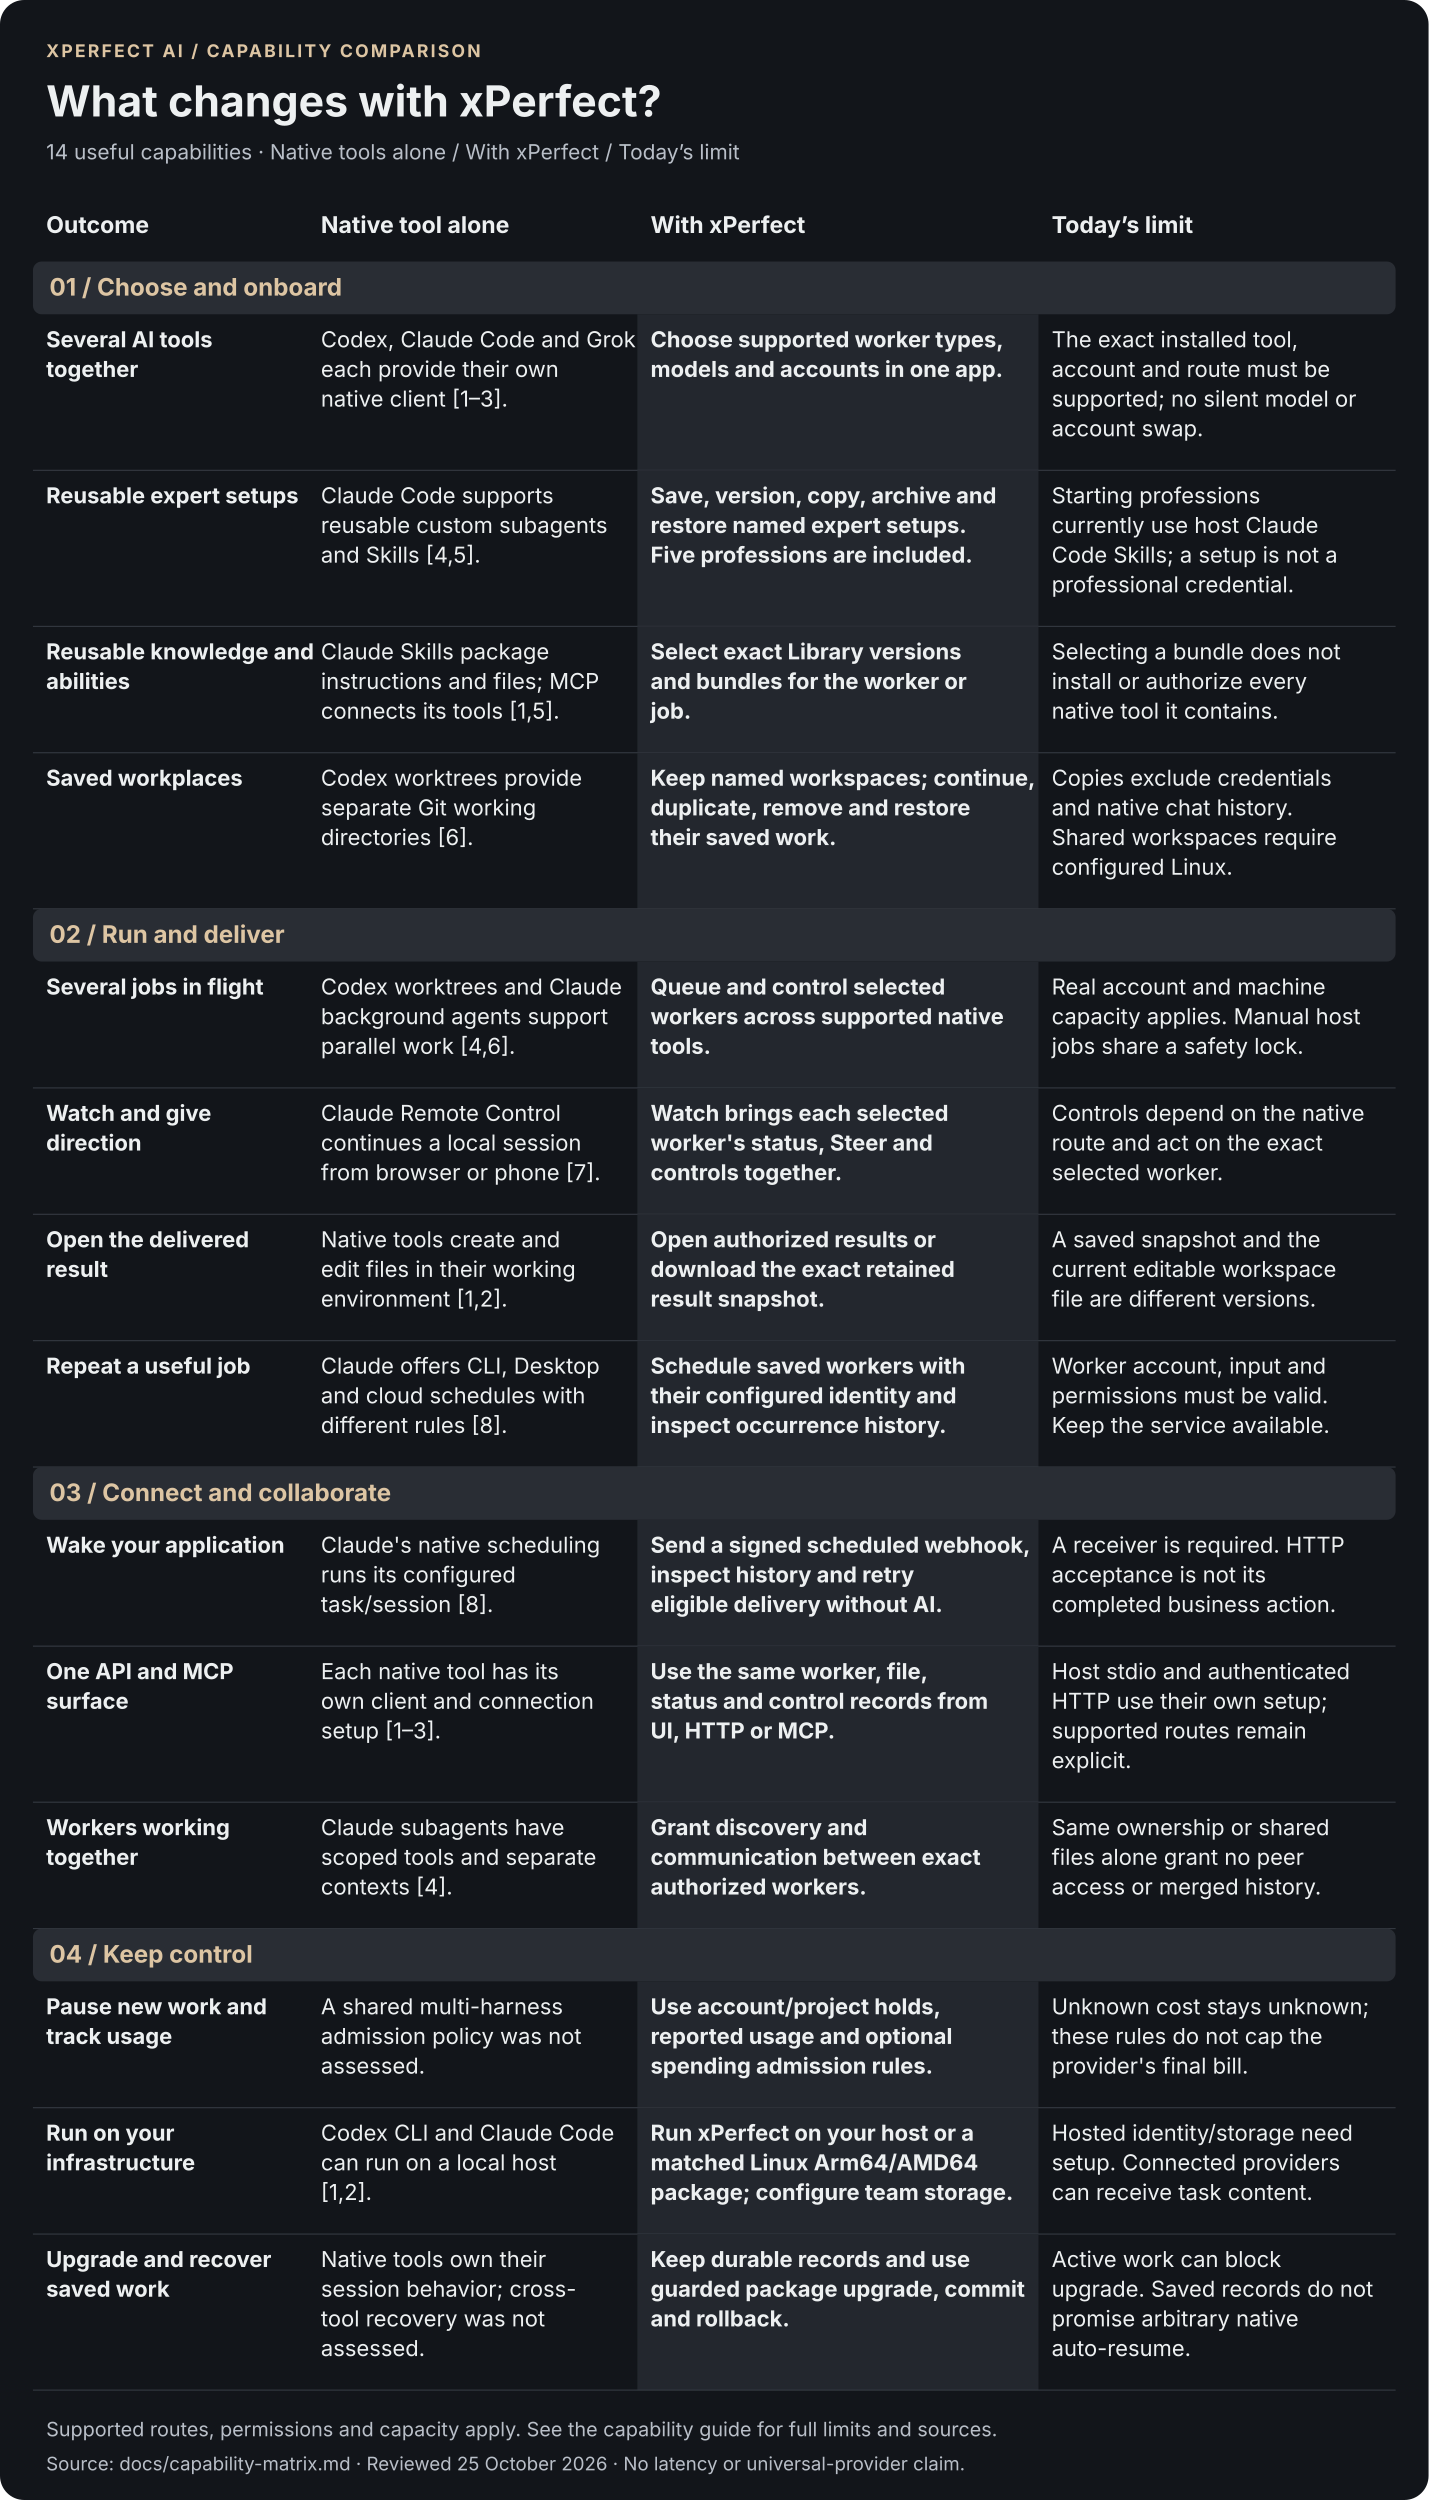
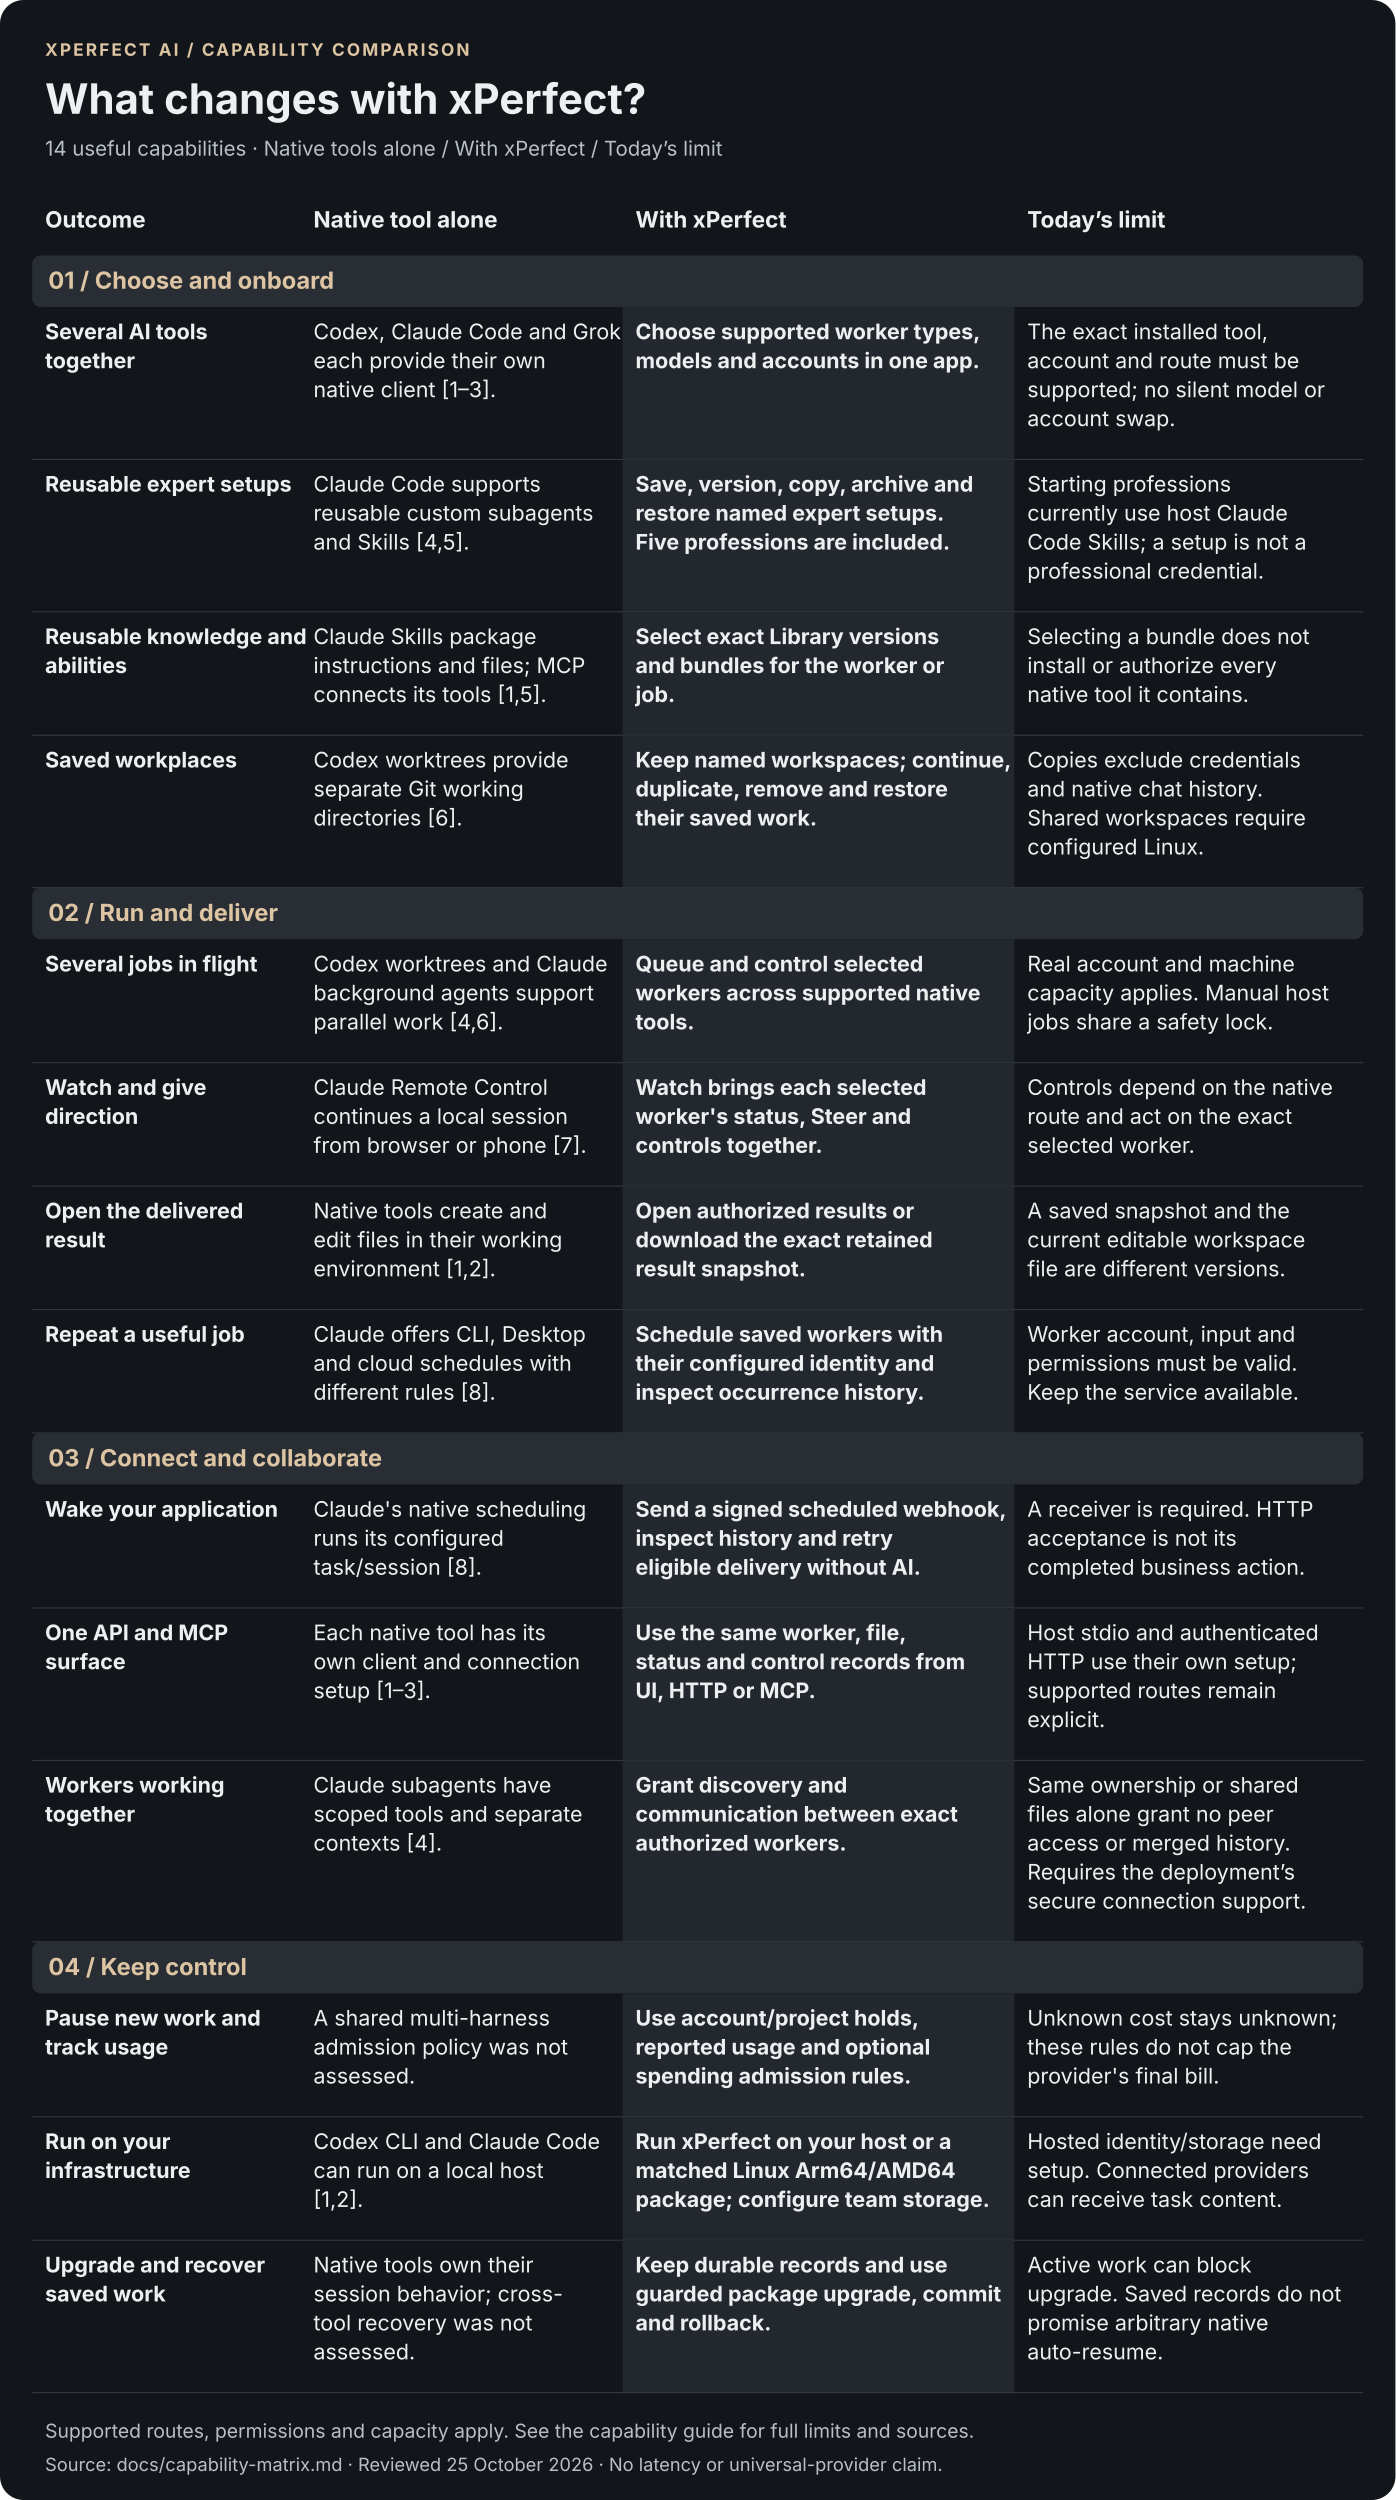
- <svg xmlns="http://www.w3.org/2000/svg" width="1300" viewBox="0 0 1300 2275" role="img" aria-labelledby="title desc">
+ <svg xmlns="http://www.w3.org/2000/svg" width="1300" viewBox="0 0 1300 2329" role="img" aria-labelledby="title desc">
  <style>text{font-family:Inter,Segoe UI,Arial,sans-serif;fill:#edf0f1}.small{fill:#b9bfc8}.heading{fill:#ddc5a3;font-weight:700}</style>
-   <rect width="1300" height="2275" rx="22" fill="#12151a" />
+   <rect width="1300" height="2329" rx="22" fill="#12151a" />
  <text x="42" y="52" font-size="16" class="heading" letter-spacing="2">XPERFECT AI / CAPABILITY COMPARISON</text>
  <text x="42" y="106" font-size="39" font-weight="700">What changes with xPerfect?</text>
  <text x="42" y="145" font-size="19" class="small">14 useful capabilities · Native tools alone / With xPerfect / Today’s limit</text>
  <text x="42" y="212" font-size="21" font-weight="700">Outcome</text>
  <text x="292" y="212" font-size="21" font-weight="700">Native tool alone</text>
  <text x="592" y="212" font-size="21" font-weight="700">With xPerfect</text>
  <text x="957" y="212" font-size="21" font-weight="700">Today’s limit</text>
  <rect x="30" y="238" width="1240" height="48" rx="8" fill="#292d34" />
  <text x="45" y="269" font-size="22" class="heading">01 / Choose and onboard</text>
  <rect x="580" y="286" width="365" height="142" fill="#23272e" />
  <text x="42" y="316" font-size="20" font-weight="650">Several AI tools</text>
  <text x="42" y="343" font-size="20" font-weight="650">together</text>
  <text x="292" y="316" font-size="20">Codex, Claude Code and Grok</text>
  <text x="292" y="343" font-size="20">each provide their own</text>
  <text x="292" y="370" font-size="20">native client [1–3].</text>
  <text x="592" y="316" font-size="20" font-weight="650">Choose supported worker types,</text>
  <text x="592" y="343" font-size="20" font-weight="650">models and accounts in one app.</text>
  <text x="957" y="316" font-size="20">The exact installed tool,</text>
  <text x="957" y="343" font-size="20">account and route must be</text>
  <text x="957" y="370" font-size="20">supported; no silent model or</text>
  <text x="957" y="397" font-size="20">account swap.</text>
  <path d="M30 428H1270" stroke="#343941" />
  <rect x="580" y="428" width="365" height="142" fill="#23272e" />
  <text x="42" y="458" font-size="20" font-weight="650">Reusable expert setups</text>
  <text x="292" y="458" font-size="20">Claude Code supports</text>
  <text x="292" y="485" font-size="20">reusable custom subagents</text>
  <text x="292" y="512" font-size="20">and Skills [4,5].</text>
  <text x="592" y="458" font-size="20" font-weight="650">Save, version, copy, archive and</text>
  <text x="592" y="485" font-size="20" font-weight="650">restore named expert setups.</text>
  <text x="592" y="512" font-size="20" font-weight="650">Five professions are included.</text>
  <text x="957" y="458" font-size="20">Starting professions</text>
  <text x="957" y="485" font-size="20">currently use host Claude</text>
  <text x="957" y="512" font-size="20">Code Skills; a setup is not a</text>
  <text x="957" y="539" font-size="20">professional credential.</text>
  <path d="M30 570H1270" stroke="#343941" />
  <rect x="580" y="570" width="365" height="115" fill="#23272e" />
  <text x="42" y="600" font-size="20" font-weight="650">Reusable knowledge and</text>
  <text x="42" y="627" font-size="20" font-weight="650">abilities</text>
  <text x="292" y="600" font-size="20">Claude Skills package</text>
  <text x="292" y="627" font-size="20">instructions and files; MCP</text>
  <text x="292" y="654" font-size="20">connects its tools [1,5].</text>
  <text x="592" y="600" font-size="20" font-weight="650">Select exact Library versions</text>
  <text x="592" y="627" font-size="20" font-weight="650">and bundles for the worker or</text>
  <text x="592" y="654" font-size="20" font-weight="650">job.</text>
  <text x="957" y="600" font-size="20">Selecting a bundle does not</text>
  <text x="957" y="627" font-size="20">install or authorize every</text>
  <text x="957" y="654" font-size="20">native tool it contains.</text>
  <path d="M30 685H1270" stroke="#343941" />
  <rect x="580" y="685" width="365" height="142" fill="#23272e" />
  <text x="42" y="715" font-size="20" font-weight="650">Saved workplaces</text>
  <text x="292" y="715" font-size="20">Codex worktrees provide</text>
  <text x="292" y="742" font-size="20">separate Git working</text>
  <text x="292" y="769" font-size="20">directories [6].</text>
  <text x="592" y="715" font-size="20" font-weight="650">Keep named workspaces; continue,</text>
  <text x="592" y="742" font-size="20" font-weight="650">duplicate, remove and restore</text>
  <text x="592" y="769" font-size="20" font-weight="650">their saved work.</text>
  <text x="957" y="715" font-size="20">Copies exclude credentials</text>
  <text x="957" y="742" font-size="20">and native chat history.</text>
  <text x="957" y="769" font-size="20">Shared workspaces require</text>
  <text x="957" y="796" font-size="20">configured Linux.</text>
  <path d="M30 827H1270" stroke="#343941" />
  <rect x="30" y="827" width="1240" height="48" rx="8" fill="#292d34" />
  <text x="45" y="858" font-size="22" class="heading">02 / Run and deliver</text>
  <rect x="580" y="875" width="365" height="115" fill="#23272e" />
  <text x="42" y="905" font-size="20" font-weight="650">Several jobs in flight</text>
  <text x="292" y="905" font-size="20">Codex worktrees and Claude</text>
  <text x="292" y="932" font-size="20">background agents support</text>
  <text x="292" y="959" font-size="20">parallel work [4,6].</text>
  <text x="592" y="905" font-size="20" font-weight="650">Queue and control selected</text>
  <text x="592" y="932" font-size="20" font-weight="650">workers across supported native</text>
  <text x="592" y="959" font-size="20" font-weight="650">tools.</text>
  <text x="957" y="905" font-size="20">Real account and machine</text>
  <text x="957" y="932" font-size="20">capacity applies. Manual host</text>
  <text x="957" y="959" font-size="20">jobs share a safety lock.</text>
  <path d="M30 990H1270" stroke="#343941" />
  <rect x="580" y="990" width="365" height="115" fill="#23272e" />
  <text x="42" y="1020" font-size="20" font-weight="650">Watch and give</text>
  <text x="42" y="1047" font-size="20" font-weight="650">direction</text>
  <text x="292" y="1020" font-size="20">Claude Remote Control</text>
  <text x="292" y="1047" font-size="20">continues a local session</text>
  <text x="292" y="1074" font-size="20">from browser or phone [7].</text>
  <text x="592" y="1020" font-size="20" font-weight="650">Watch brings each selected</text>
  <text x="592" y="1047" font-size="20" font-weight="650">worker's status, Steer and</text>
  <text x="592" y="1074" font-size="20" font-weight="650">controls together.</text>
  <text x="957" y="1020" font-size="20">Controls depend on the native</text>
  <text x="957" y="1047" font-size="20">route and act on the exact</text>
  <text x="957" y="1074" font-size="20">selected worker.</text>
  <path d="M30 1105H1270" stroke="#343941" />
  <rect x="580" y="1105" width="365" height="115" fill="#23272e" />
  <text x="42" y="1135" font-size="20" font-weight="650">Open the delivered</text>
  <text x="42" y="1162" font-size="20" font-weight="650">result</text>
  <text x="292" y="1135" font-size="20">Native tools create and</text>
  <text x="292" y="1162" font-size="20">edit files in their working</text>
  <text x="292" y="1189" font-size="20">environment [1,2].</text>
  <text x="592" y="1135" font-size="20" font-weight="650">Open authorized results or</text>
  <text x="592" y="1162" font-size="20" font-weight="650">download the exact retained</text>
  <text x="592" y="1189" font-size="20" font-weight="650">result snapshot.</text>
  <text x="957" y="1135" font-size="20">A saved snapshot and the</text>
  <text x="957" y="1162" font-size="20">current editable workspace</text>
  <text x="957" y="1189" font-size="20">file are different versions.</text>
  <path d="M30 1220H1270" stroke="#343941" />
  <rect x="580" y="1220" width="365" height="115" fill="#23272e" />
  <text x="42" y="1250" font-size="20" font-weight="650">Repeat a useful job</text>
  <text x="292" y="1250" font-size="20">Claude offers CLI, Desktop</text>
  <text x="292" y="1277" font-size="20">and cloud schedules with</text>
  <text x="292" y="1304" font-size="20">different rules [8].</text>
  <text x="592" y="1250" font-size="20" font-weight="650">Schedule saved workers with</text>
  <text x="592" y="1277" font-size="20" font-weight="650">their configured identity and</text>
  <text x="592" y="1304" font-size="20" font-weight="650">inspect occurrence history.</text>
  <text x="957" y="1250" font-size="20">Worker account, input and</text>
  <text x="957" y="1277" font-size="20">permissions must be valid.</text>
  <text x="957" y="1304" font-size="20">Keep the service available.</text>
  <path d="M30 1335H1270" stroke="#343941" />
  <rect x="30" y="1335" width="1240" height="48" rx="8" fill="#292d34" />
  <text x="45" y="1366" font-size="22" class="heading">03 / Connect and collaborate</text>
  <rect x="580" y="1383" width="365" height="115" fill="#23272e" />
  <text x="42" y="1413" font-size="20" font-weight="650">Wake your application</text>
  <text x="292" y="1413" font-size="20">Claude's native scheduling</text>
  <text x="292" y="1440" font-size="20">runs its configured</text>
  <text x="292" y="1467" font-size="20">task/session [8].</text>
  <text x="592" y="1413" font-size="20" font-weight="650">Send a signed scheduled webhook,</text>
  <text x="592" y="1440" font-size="20" font-weight="650">inspect history and retry</text>
  <text x="592" y="1467" font-size="20" font-weight="650">eligible delivery without AI.</text>
  <text x="957" y="1413" font-size="20">A receiver is required. HTTP</text>
  <text x="957" y="1440" font-size="20">acceptance is not its</text>
  <text x="957" y="1467" font-size="20">completed business action.</text>
  <path d="M30 1498H1270" stroke="#343941" />
  <rect x="580" y="1498" width="365" height="142" fill="#23272e" />
  <text x="42" y="1528" font-size="20" font-weight="650">One API and MCP</text>
  <text x="42" y="1555" font-size="20" font-weight="650">surface</text>
  <text x="292" y="1528" font-size="20">Each native tool has its</text>
  <text x="292" y="1555" font-size="20">own client and connection</text>
  <text x="292" y="1582" font-size="20">setup [1–3].</text>
  <text x="592" y="1528" font-size="20" font-weight="650">Use the same worker, file,</text>
  <text x="592" y="1555" font-size="20" font-weight="650">status and control records from</text>
  <text x="592" y="1582" font-size="20" font-weight="650">UI, HTTP or MCP.</text>
  <text x="957" y="1528" font-size="20">Host stdio and authenticated</text>
  <text x="957" y="1555" font-size="20">HTTP use their own setup;</text>
  <text x="957" y="1582" font-size="20">supported routes remain</text>
  <text x="957" y="1609" font-size="20">explicit.</text>
  <path d="M30 1640H1270" stroke="#343941" />
-   <rect x="580" y="1640" width="365" height="115" fill="#23272e" />
+   <rect x="580" y="1640" width="365" height="169" fill="#23272e" />
  <text x="42" y="1670" font-size="20" font-weight="650">Workers working</text>
  <text x="42" y="1697" font-size="20" font-weight="650">together</text>
  <text x="292" y="1670" font-size="20">Claude subagents have</text>
  <text x="292" y="1697" font-size="20">scoped tools and separate</text>
  <text x="292" y="1724" font-size="20">contexts [4].</text>
  <text x="592" y="1670" font-size="20" font-weight="650">Grant discovery and</text>
  <text x="592" y="1697" font-size="20" font-weight="650">communication between exact</text>
  <text x="592" y="1724" font-size="20" font-weight="650">authorized workers.</text>
  <text x="957" y="1670" font-size="20">Same ownership or shared</text>
  <text x="957" y="1697" font-size="20">files alone grant no peer</text>
  <text x="957" y="1724" font-size="20">access or merged history.</text>
-   <path d="M30 1755H1270" stroke="#343941" />
-   <rect x="30" y="1755" width="1240" height="48" rx="8" fill="#292d34" />
-   <text x="45" y="1786" font-size="22" class="heading">04 / Keep control</text>
-   <rect x="580" y="1803" width="365" height="115" fill="#23272e" />
-   <text x="42" y="1833" font-size="20" font-weight="650">Pause new work and</text>
-   <text x="42" y="1860" font-size="20" font-weight="650">track usage</text>
-   <text x="292" y="1833" font-size="20">A shared multi-harness</text>
-   <text x="292" y="1860" font-size="20">admission policy was not</text>
-   <text x="292" y="1887" font-size="20">assessed.</text>
-   <text x="592" y="1833" font-size="20" font-weight="650">Use account/project holds,</text>
-   <text x="592" y="1860" font-size="20" font-weight="650">reported usage and optional</text>
-   <text x="592" y="1887" font-size="20" font-weight="650">spending admission rules.</text>
-   <text x="957" y="1833" font-size="20">Unknown cost stays unknown;</text>
-   <text x="957" y="1860" font-size="20">these rules do not cap the</text>
-   <text x="957" y="1887" font-size="20">provider's final bill.</text>
-   <path d="M30 1918H1270" stroke="#343941" />
-   <rect x="580" y="1918" width="365" height="115" fill="#23272e" />
-   <text x="42" y="1948" font-size="20" font-weight="650">Run on your</text>
-   <text x="42" y="1975" font-size="20" font-weight="650">infrastructure</text>
-   <text x="292" y="1948" font-size="20">Codex CLI and Claude Code</text>
-   <text x="292" y="1975" font-size="20">can run on a local host</text>
-   <text x="292" y="2002" font-size="20">[1,2].</text>
-   <text x="592" y="1948" font-size="20" font-weight="650">Run xPerfect on your host or a</text>
-   <text x="592" y="1975" font-size="20" font-weight="650">matched Linux Arm64/AMD64</text>
-   <text x="592" y="2002" font-size="20" font-weight="650">package; configure team storage.</text>
-   <text x="957" y="1948" font-size="20">Hosted identity/storage need</text>
-   <text x="957" y="1975" font-size="20">setup. Connected providers</text>
-   <text x="957" y="2002" font-size="20">can receive task content.</text>
-   <path d="M30 2033H1270" stroke="#343941" />
-   <rect x="580" y="2033" width="365" height="142" fill="#23272e" />
-   <text x="42" y="2063" font-size="20" font-weight="650">Upgrade and recover</text>
-   <text x="42" y="2090" font-size="20" font-weight="650">saved work</text>
-   <text x="292" y="2063" font-size="20">Native tools own their</text>
-   <text x="292" y="2090" font-size="20">session behavior; cross-</text>
-   <text x="292" y="2117" font-size="20">tool recovery was not</text>
-   <text x="292" y="2144" font-size="20">assessed.</text>
-   <text x="592" y="2063" font-size="20" font-weight="650">Keep durable records and use</text>
-   <text x="592" y="2090" font-size="20" font-weight="650">guarded package upgrade, commit</text>
-   <text x="592" y="2117" font-size="20" font-weight="650">and rollback.</text>
-   <text x="957" y="2063" font-size="20">Active work can block</text>
-   <text x="957" y="2090" font-size="20">upgrade. Saved records do not</text>
-   <text x="957" y="2117" font-size="20">promise arbitrary native</text>
-   <text x="957" y="2144" font-size="20">auto-resume.</text>
-   <path d="M30 2175H1270" stroke="#343941" />
-   <text x="42" y="2217" font-size="18" class="small">Supported routes, permissions and capacity apply. See the capability guide for full limits and sources.</text>
-   <text x="42" y="2248" font-size="17" class="small">Source: docs/capability-matrix.md · Reviewed 25 October 2026 · No latency or universal-provider claim.</text>
+   <text x="957" y="1751" font-size="20">Requires the deployment’s</text>
+   <text x="957" y="1778" font-size="20">secure connection support.</text>
+   <path d="M30 1809H1270" stroke="#343941" />
+   <rect x="30" y="1809" width="1240" height="48" rx="8" fill="#292d34" />
+   <text x="45" y="1840" font-size="22" class="heading">04 / Keep control</text>
+   <rect x="580" y="1857" width="365" height="115" fill="#23272e" />
+   <text x="42" y="1887" font-size="20" font-weight="650">Pause new work and</text>
+   <text x="42" y="1914" font-size="20" font-weight="650">track usage</text>
+   <text x="292" y="1887" font-size="20">A shared multi-harness</text>
+   <text x="292" y="1914" font-size="20">admission policy was not</text>
+   <text x="292" y="1941" font-size="20">assessed.</text>
+   <text x="592" y="1887" font-size="20" font-weight="650">Use account/project holds,</text>
+   <text x="592" y="1914" font-size="20" font-weight="650">reported usage and optional</text>
+   <text x="592" y="1941" font-size="20" font-weight="650">spending admission rules.</text>
+   <text x="957" y="1887" font-size="20">Unknown cost stays unknown;</text>
+   <text x="957" y="1914" font-size="20">these rules do not cap the</text>
+   <text x="957" y="1941" font-size="20">provider's final bill.</text>
+   <path d="M30 1972H1270" stroke="#343941" />
+   <rect x="580" y="1972" width="365" height="115" fill="#23272e" />
+   <text x="42" y="2002" font-size="20" font-weight="650">Run on your</text>
+   <text x="42" y="2029" font-size="20" font-weight="650">infrastructure</text>
+   <text x="292" y="2002" font-size="20">Codex CLI and Claude Code</text>
+   <text x="292" y="2029" font-size="20">can run on a local host</text>
+   <text x="292" y="2056" font-size="20">[1,2].</text>
+   <text x="592" y="2002" font-size="20" font-weight="650">Run xPerfect on your host or a</text>
+   <text x="592" y="2029" font-size="20" font-weight="650">matched Linux Arm64/AMD64</text>
+   <text x="592" y="2056" font-size="20" font-weight="650">package; configure team storage.</text>
+   <text x="957" y="2002" font-size="20">Hosted identity/storage need</text>
+   <text x="957" y="2029" font-size="20">setup. Connected providers</text>
+   <text x="957" y="2056" font-size="20">can receive task content.</text>
+   <path d="M30 2087H1270" stroke="#343941" />
+   <rect x="580" y="2087" width="365" height="142" fill="#23272e" />
+   <text x="42" y="2117" font-size="20" font-weight="650">Upgrade and recover</text>
+   <text x="42" y="2144" font-size="20" font-weight="650">saved work</text>
+   <text x="292" y="2117" font-size="20">Native tools own their</text>
+   <text x="292" y="2144" font-size="20">session behavior; cross-</text>
+   <text x="292" y="2171" font-size="20">tool recovery was not</text>
+   <text x="292" y="2198" font-size="20">assessed.</text>
+   <text x="592" y="2117" font-size="20" font-weight="650">Keep durable records and use</text>
+   <text x="592" y="2144" font-size="20" font-weight="650">guarded package upgrade, commit</text>
+   <text x="592" y="2171" font-size="20" font-weight="650">and rollback.</text>
+   <text x="957" y="2117" font-size="20">Active work can block</text>
+   <text x="957" y="2144" font-size="20">upgrade. Saved records do not</text>
+   <text x="957" y="2171" font-size="20">promise arbitrary native</text>
+   <text x="957" y="2198" font-size="20">auto-resume.</text>
+   <path d="M30 2229H1270" stroke="#343941" />
+   <text x="42" y="2271" font-size="18" class="small">Supported routes, permissions and capacity apply. See the capability guide for full limits and sources.</text>
+   <text x="42" y="2302" font-size="17" class="small">Source: docs/capability-matrix.md · Reviewed 25 October 2026 · No latency or universal-provider claim.</text>
</svg>
